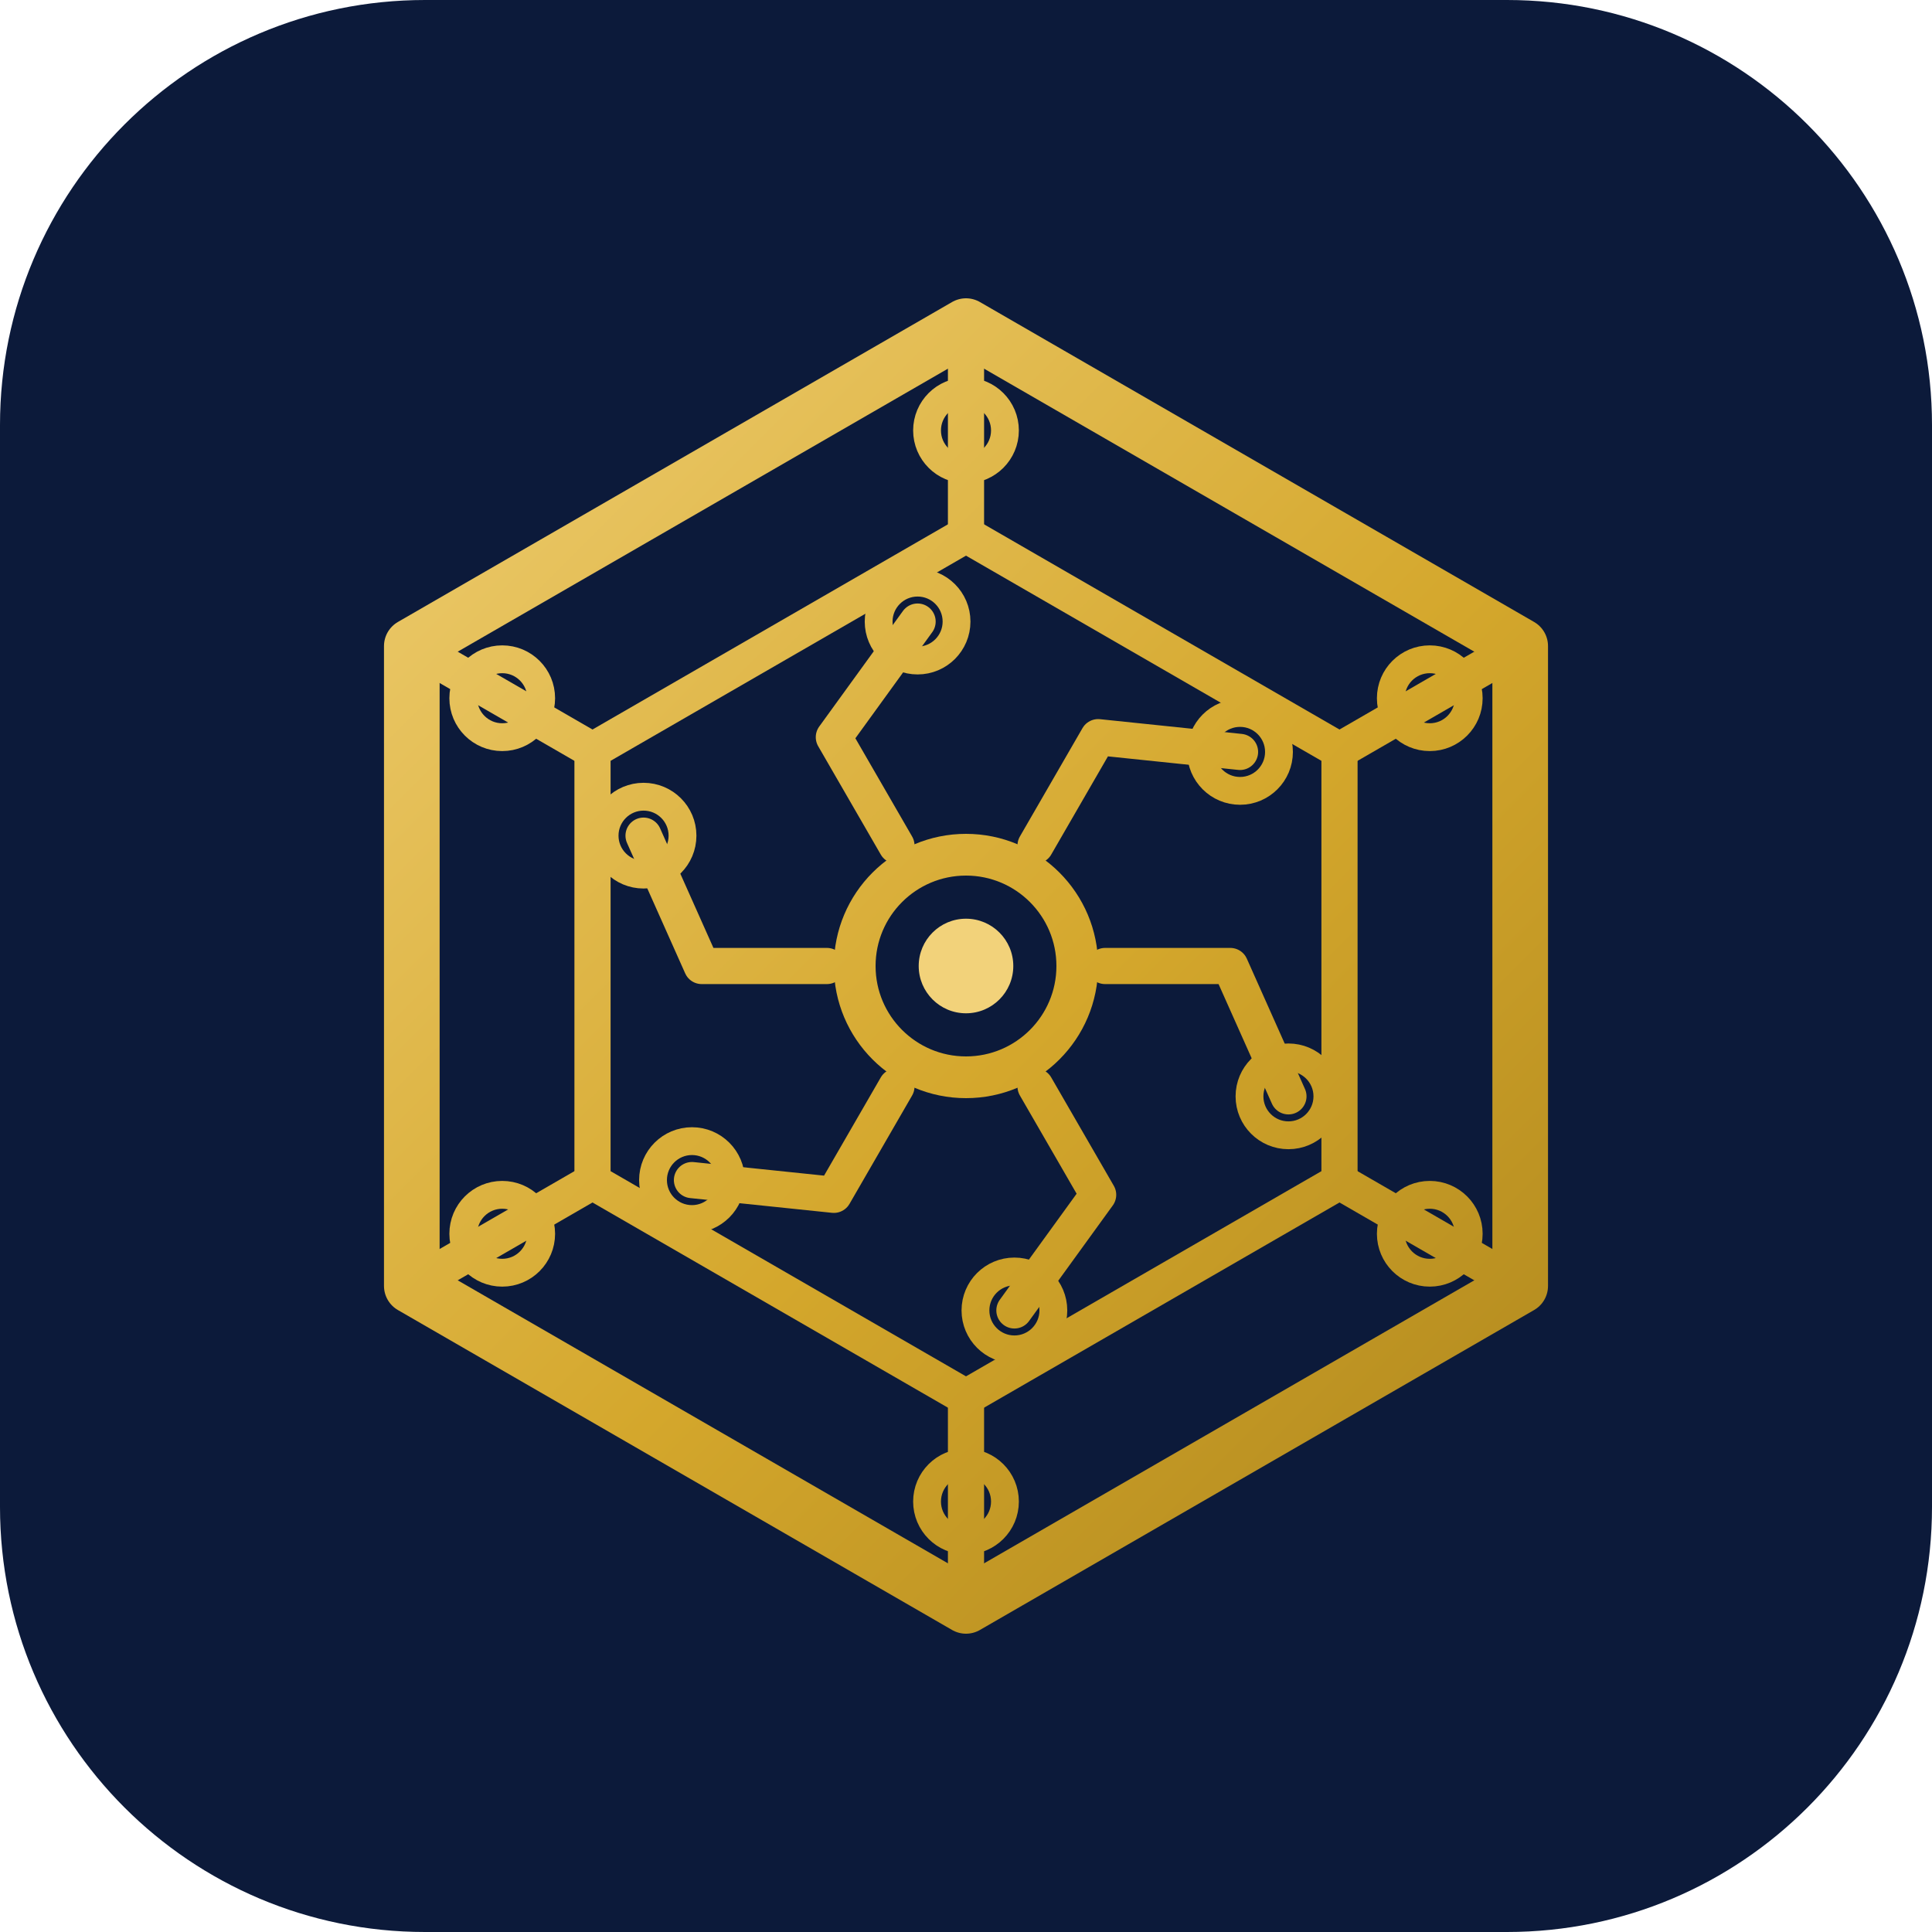
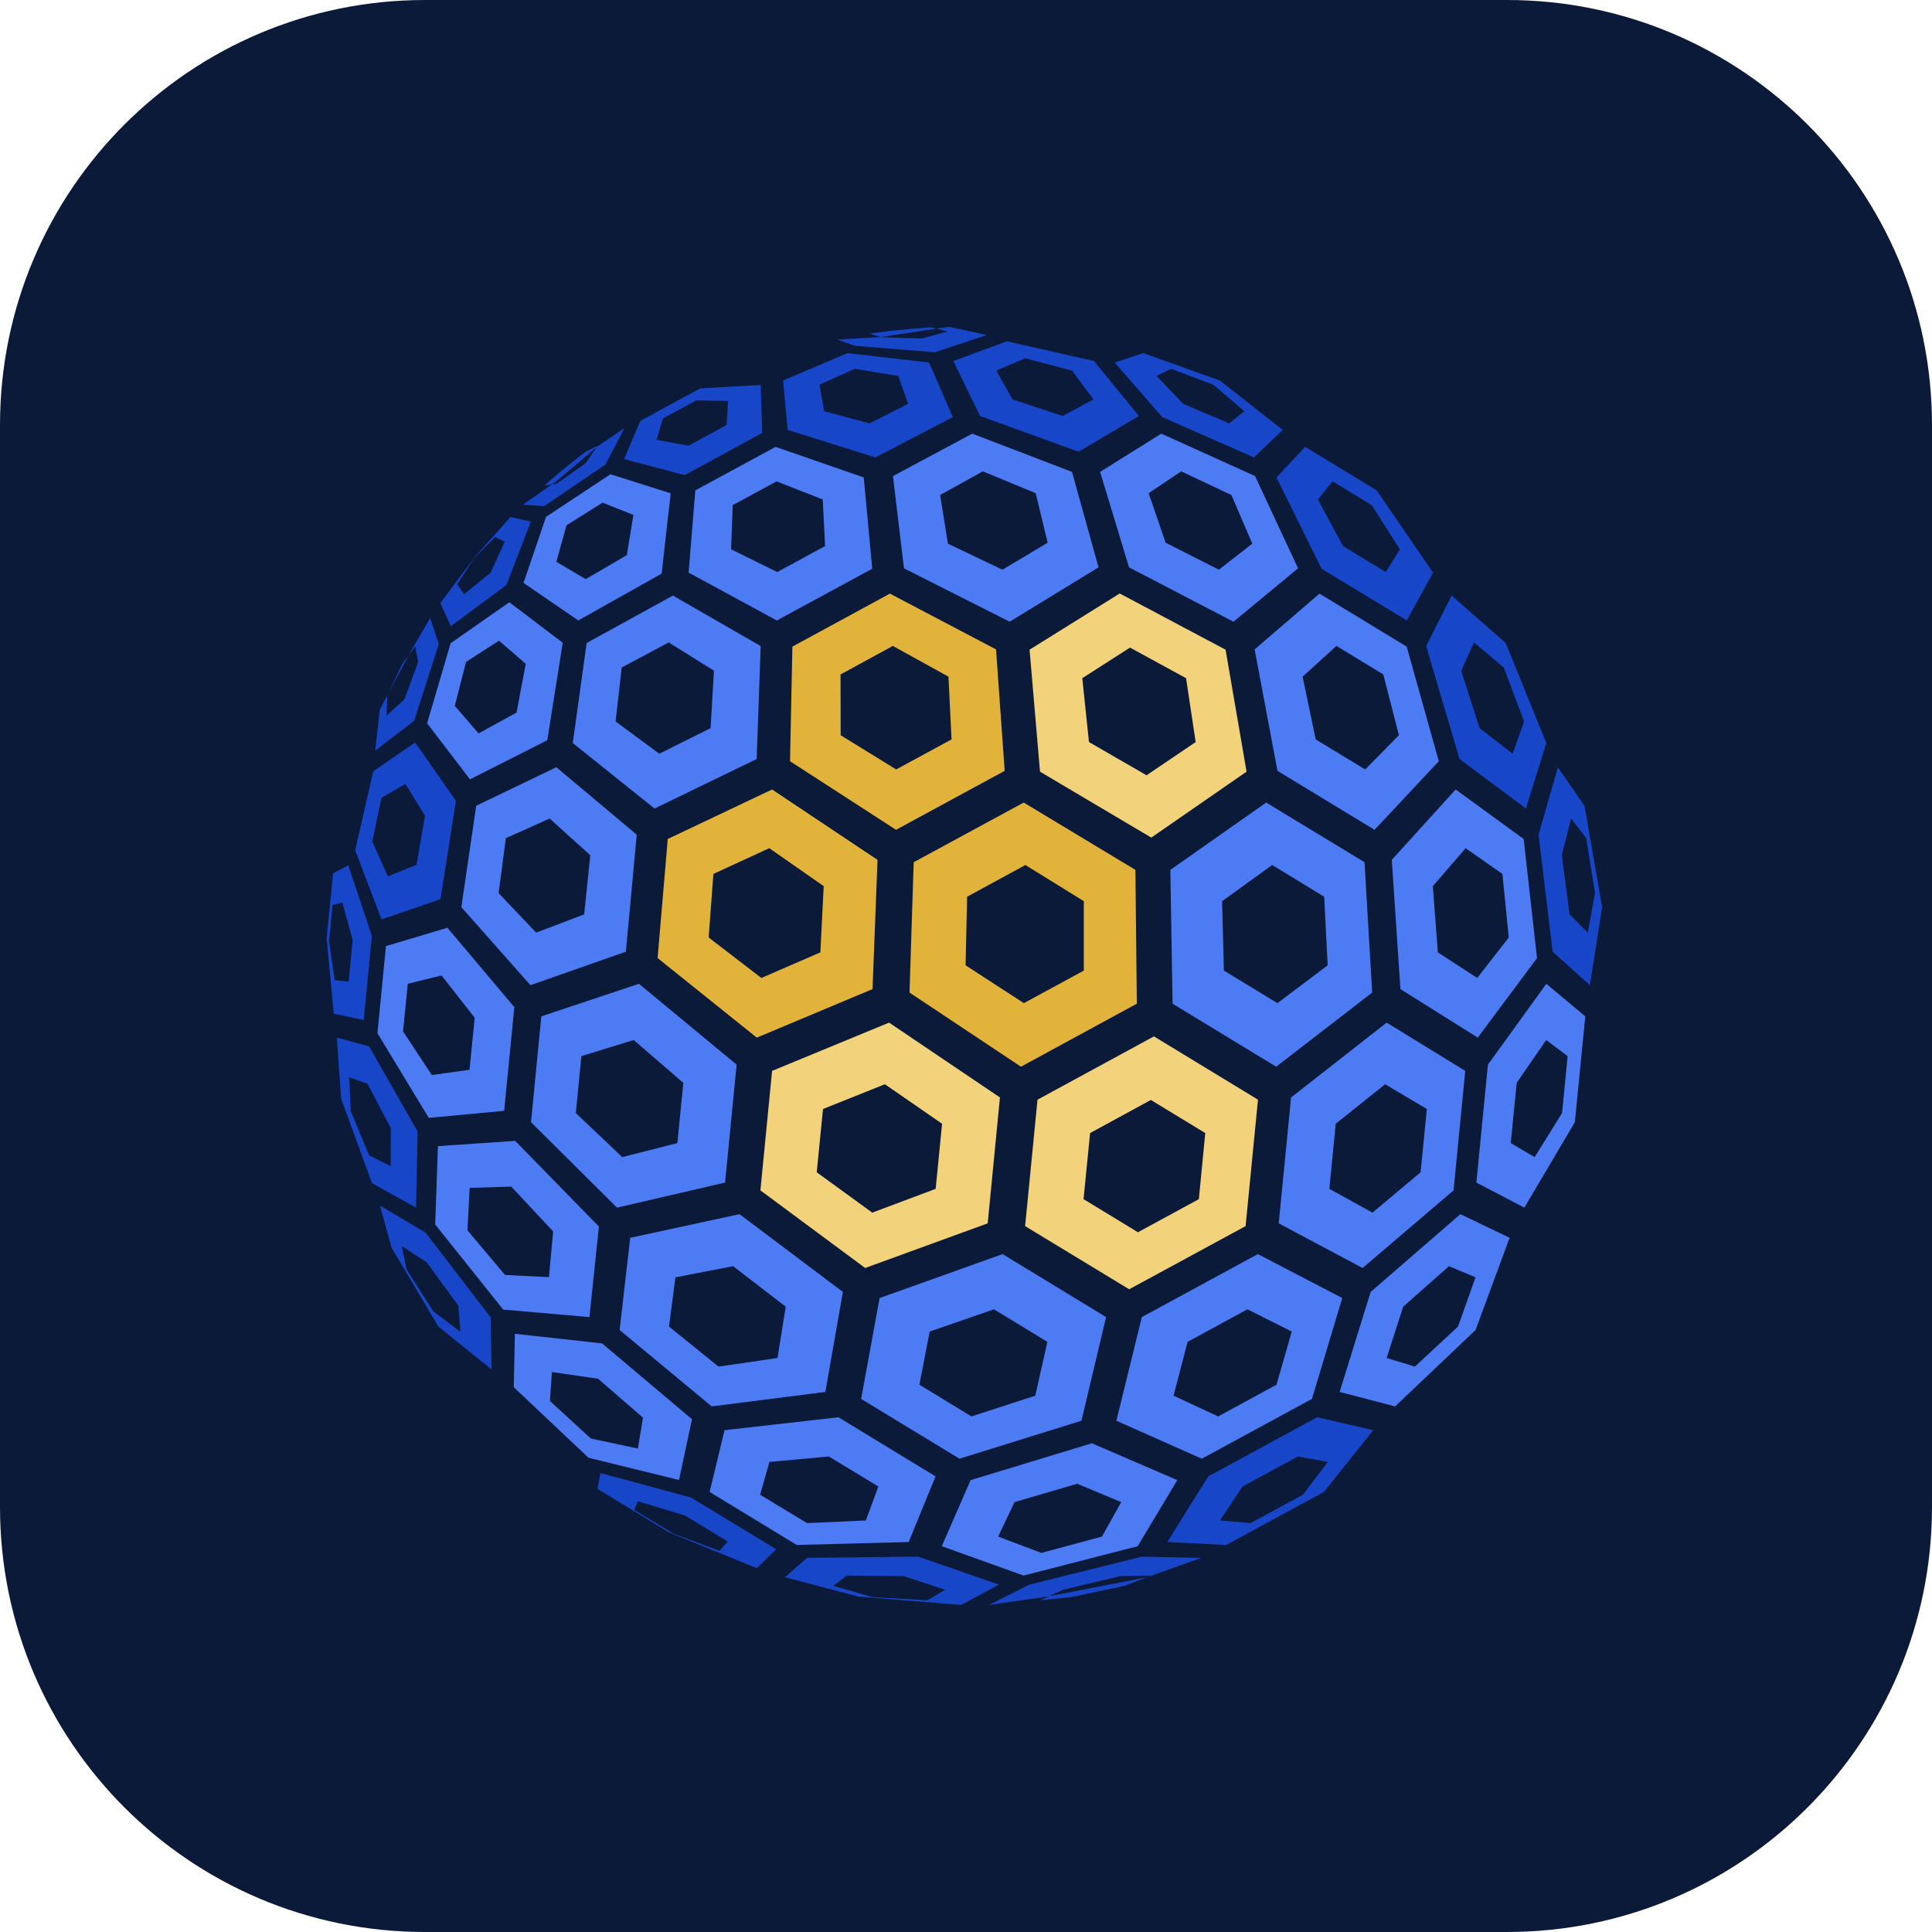
<svg xmlns="http://www.w3.org/2000/svg" viewBox="0 0 100 100" width="512" height="512" role="img" aria-label="Hexford Digital">
  <rect width="100" height="100" rx="22" fill="#0C1A3A" />
  <g transform="translate(14 14) scale(0.72)">
-     <defs>
-       <linearGradient id="hxg" x1="0" y1="0" x2="100" y2="100" gradientUnits="userSpaceOnUse">
-         <stop offset="0" stop-color="#F2D27A" />
-         <stop offset="0.55" stop-color="#D4A72C" />
-         <stop offset="1" stop-color="#A8811A" />
-       </linearGradient>
-     </defs>
-     <g fill="none" stroke="url(#hxg)" stroke-linecap="round" stroke-linejoin="round">
-       <polygon points="50.0,4.0 89.84,27.0 89.84,73.0 50.0,96.0 10.16,73.0 10.16,27.0" stroke-width="4" />
-       <polygon points="50.0,19.0 76.85,34.5 76.85,65.5 50.0,81.0 23.15,65.5 23.15,34.5" stroke-width="2.6" />
-       <polyline points="55.0,41.34 59.5,33.55 69.7,34.61" stroke-width="2.6" />
-       <circle cx="69.7" cy="34.61" r="2.8" stroke-width="2" />
-       <line x1="50.0" y1="19.0" x2="50.0" y2="4.0" stroke-width="2.6" />
-       <circle cx="50.0" cy="11.5" r="2.8" stroke-width="2" />
-       <polyline points="60.0,50.0 69.0,50.0 73.18,59.37" stroke-width="2.6" />
-       <circle cx="73.18" cy="59.37" r="2.8" stroke-width="2" />
-       <line x1="76.85" y1="34.5" x2="89.84" y2="27.0" stroke-width="2.6" />
-       <circle cx="83.34" cy="30.75" r="2.8" stroke-width="2" />
-       <polyline points="55.0,58.66 59.5,66.45 53.48,74.76" stroke-width="2.6" />
-       <circle cx="53.48" cy="74.76" r="2.8" stroke-width="2" />
-       <line x1="76.85" y1="65.5" x2="89.84" y2="73.0" stroke-width="2.6" />
-       <circle cx="83.34" cy="69.25" r="2.8" stroke-width="2" />
-       <polyline points="45.0,58.66 40.5,66.45 30.3,65.39" stroke-width="2.6" />
-       <circle cx="30.3" cy="65.39" r="2.8" stroke-width="2" />
-       <line x1="50.0" y1="81.0" x2="50.0" y2="96.0" stroke-width="2.6" />
-       <circle cx="50.0" cy="88.5" r="2.8" stroke-width="2" />
-       <polyline points="40.0,50.0 31.0,50.0 26.82,40.63" stroke-width="2.6" />
-       <circle cx="26.82" cy="40.63" r="2.8" stroke-width="2" />
-       <line x1="23.15" y1="65.5" x2="10.16" y2="73.0" stroke-width="2.6" />
-       <circle cx="16.66" cy="69.25" r="2.8" stroke-width="2" />
-       <polyline points="45.0,41.34 40.5,33.55 46.52,25.24" stroke-width="2.6" />
-       <circle cx="46.52" cy="25.24" r="2.8" stroke-width="2" />
-       <line x1="23.15" y1="34.5" x2="10.16" y2="27.0" stroke-width="2.6" />
-       <circle cx="16.66" cy="30.75" r="2.8" stroke-width="2" />
-       <circle cx="50" cy="50" r="8" stroke-width="3" />
-     </g>
-     <circle cx="50" cy="50" r="3.4" fill="#F2D27A" />
+     <path d="M23.52,12.64 L25.45,11.33 L24.08,13.95 L19.68,16.94 L18.14,16.84 L20.55,15.16 Z M20.83,14.47 L19.69,15.46 L20.56,15.34 L22.67,13.84 L23.52,12.59 L22.56,13.09 Z" fill="#1846C8" fill-rule="evenodd" />
+     <path d="M43.81,4.79 L48.78,4.05 L51.50,4.64 L47.75,5.88 L41.98,5.41 L40.75,4.96 Z M43.07,4.54 L43.90,4.80 L46.82,4.89 L48.69,4.38 L47.45,4.08 L44.75,4.32 Z" fill="#1846C8" fill-rule="evenodd" />
+     <path d="M62.65,92.46 L66.91,92.55 L63.02,93.94 L55.85,95.33 L51.66,95.93 L54.56,94.47 Z M56.98,94.84 L55.34,95.60 L57.54,95.37 L61.40,94.56 L63.31,93.82 L61.09,93.86 Z" fill="#1846C8" fill-rule="evenodd" />
+     <path d="M11.48,24.99 L12.10,26.85 L10.33,32.37 L7.53,34.52 L7.86,31.57 L10.00,27.52 Z M9.47,28.29 L8.39,30.59 L8.35,32.00 L9.64,30.82 L10.62,28.13 L10.40,27.01 Z" fill="#1846C8" fill-rule="evenodd" />
+     <path d="M17.26,17.72 L18.72,18.05 L16.96,22.61 L12.97,25.57 L12.21,23.91 L14.69,20.60 Z M14.64,20.68 L13.42,22.56 L13.92,23.27 L15.82,21.73 L16.84,19.50 L16.15,19.16 Z" fill="#1846C8" fill-rule="evenodd" />
+     <path d="M30.23,88.21 L36.35,91.93 L34.97,93.29 L28.66,90.72 L23.51,87.59 L23.72,86.45 Z M26.41,88.48 L26.15,89.10 L28.97,90.81 L32.29,92.05 L32.87,91.37 L29.79,89.50 Z" fill="#1846C8" fill-rule="evenodd" />
+     <path d="M46.56,92.46 L52.37,94.47 L49.65,95.93 L42.26,95.33 L36.99,93.94 L38.57,92.55 Z M41.43,93.82 L40.46,94.56 L43.28,95.37 L47.22,95.60 L48.50,94.84 L45.53,93.86 Z" fill="#1846C8" fill-rule="evenodd" />
+     <path d="M5.59,42.76 L7.29,47.83 L6.70,53.88 L4.55,53.43 L4.04,48.01 L4.50,43.34 Z M4.46,45.62 L4.21,48.23 L4.62,51.02 L5.62,51.12 L5.91,48.14 L5.17,45.44 Z" fill="#1846C8" fill-rule="evenodd" />
+     <path d="M11.15,69.17 L15.83,75.26 L15.89,79.00 L12.07,75.92 L8.70,70.24 L7.87,67.22 Z M9.44,70.14 L9.78,71.81 L11.71,74.83 L13.65,76.29 L13.51,74.43 L11.23,71.30 Z" fill="#1846C8" fill-rule="evenodd" />
+     <path d="M92.55,35.71 L94.46,38.48 L95.73,45.77 L94.85,51.38 L92.17,48.97 L91.16,40.56 Z M92.83,42.04 L93.39,46.29 L94.70,47.60 L95.22,44.76 L94.59,40.81 L93.50,39.40 Z" fill="#1846C8" fill-rule="evenodd" />
+     <path d="M62.74,5.94 L68.25,7.91 L72.77,11.46 L70.70,13.44 L64.11,10.54 L60.69,6.62 Z M63.69,7.58 L65.62,9.59 L68.92,10.99 L70.01,10.12 L67.78,8.21 L64.76,7.07 Z" fill="#1846C8" fill-rule="evenodd" />
+     <path d="M7.09,55.78 L10.58,61.90 L10.46,67.37 L7.30,65.61 L5.08,59.54 L4.77,55.15 Z M5.66,58.00 L5.77,60.42 L7.09,63.61 L8.64,64.39 L8.65,61.66 L6.98,58.47 Z" fill="#1846C8" fill-rule="evenodd" />
+     <path d="M75.24,82.44 L79.28,83.37 L75.73,87.81 L68.71,91.62 L64.47,91.41 L67.42,86.69 Z M69.88,87.42 L68.26,89.86 L70.46,90.05 L74.22,88.01 L76.01,85.65 L73.86,85.26 Z" fill="#1846C8" fill-rule="evenodd" />
+     <path d="M30.88,8.48 L35.24,8.23 L35.35,11.68 L29.78,14.71 L25.42,13.56 L26.59,10.81 Z M28.21,10.64 L27.76,12.17 L30.05,12.60 L32.79,11.11 L32.90,9.38 L30.61,9.34 Z" fill="#1846C8" fill-rule="evenodd" />
+     <path d="M84.91,23.37 L88.80,26.78 L91.72,33.97 L90.25,38.68 L85.48,35.12 L83.08,27.00 Z M85.60,28.77 L86.92,32.90 L89.30,34.74 L90.12,32.42 L88.66,28.54 L86.52,26.74 Z" fill="#1846C8" fill-rule="evenodd" />
+     <path d="M74.38,12.68 L79.53,15.81 L83.57,21.72 L81.69,25.16 L75.56,21.44 L72.32,14.88 Z M75.30,16.46 L77.10,19.81 L80.18,21.68 L81.19,20.04 L79.17,16.87 L76.36,15.16 Z" fill="#1846C8" fill-rule="evenodd" />
+     <path d="M91.72,51.28 L94.52,53.62 L93.77,61.23 L90.14,67.37 L86.69,65.57 L87.52,57.09 Z M89.59,58.40 L89.16,62.73 L90.88,63.74 L92.85,60.57 L93.25,56.48 L91.71,55.32 Z" fill="#4C7BF4" fill-rule="evenodd" />
+     <path d="M52.94,5.09 L59.20,6.51 L62.43,10.46 L58.09,13.03 L51.01,10.46 L49.09,6.51 Z M52.18,7.20 L53.35,9.27 L56.95,10.46 L59.16,9.27 L57.63,7.20 L54.25,6.31 Z" fill="#1846C8" fill-rule="evenodd" />
+     <path d="M10.40,33.93 L13.33,38.12 L12.22,45.20 L7.98,46.65 L6.09,41.67 L7.39,36.00 Z M7.98,37.91 L7.32,41.05 L8.44,43.56 L10.50,42.72 L11.11,39.20 L9.70,36.91 Z" fill="#1846C8" fill-rule="evenodd" />
+     <path d="M85.54,67.84 L89.08,69.54 L86.63,76.17 L80.85,81.66 L76.86,80.62 L79.09,73.43 Z M81.43,74.49 L80.24,78.18 L82.27,78.80 L85.37,75.92 L86.63,72.38 L84.72,71.58 Z" fill="#4C7BF4" fill-rule="evenodd" />
+     <path d="M41.48,5.94 L47.35,6.62 L49.05,10.54 L43.49,13.44 L37.18,11.46 L36.85,7.91 Z M39.46,8.21 L39.81,10.12 L43.06,10.99 L45.84,9.59 L45.13,7.58 L42.00,7.07 Z" fill="#1846C8" fill-rule="evenodd" />
+     <path d="M23.84,77.13 L30.30,82.58 L29.37,86.95 L22.86,85.35 L17.49,80.28 L17.57,76.44 Z M20.23,79.19 L20.09,81.27 L23.03,83.97 L26.41,84.69 L26.78,82.47 L23.55,79.67 Z" fill="#4C7BF4" fill-rule="evenodd" />
+     <path d="M24.44,14.65 L28.77,16.02 L28.12,21.79 L22.13,25.16 L18.19,22.46 L19.81,17.71 Z M21.28,18.32 L20.55,20.94 L22.66,22.19 L25.62,20.46 L26.09,17.57 L23.87,16.69 Z" fill="#4C7BF4" fill-rule="evenodd" />
+     <path d="M59.05,84.31 L65.19,86.96 L62.34,91.71 L54.14,93.82 L48.26,91.71 L50.33,86.96 Z M53.49,88.54 L52.31,91.02 L55.42,92.19 L59.77,91.02 L61.16,88.54 L57.99,87.22 Z" fill="#4C7BF4" fill-rule="evenodd" />
+     <path d="M17.17,23.85 L21.01,26.76 L19.90,33.77 L14.34,36.58 L11.26,32.55 L12.95,26.80 Z M14.06,28.14 L13.25,31.30 L14.96,33.28 L17.69,31.78 L18.35,28.28 L16.43,26.61 Z" fill="#4C7BF4" fill-rule="evenodd" />
+     <path d="M40.83,82.44 L47.81,86.69 L45.88,91.41 L37.83,91.62 L31.57,87.81 L32.64,83.37 Z M35.87,85.65 L35.20,88.01 L38.57,90.05 L42.80,89.86 L43.70,87.42 L40.14,85.26 Z" fill="#4C7BF4" fill-rule="evenodd" />
+     <path d="M12.72,47.25 L17.53,52.96 L16.80,60.41 L11.38,60.92 L7.69,54.83 L8.30,48.57 Z M9.87,51.28 L9.53,54.70 L11.60,57.84 L14.31,57.46 L14.68,53.72 L12.30,50.68 Z" fill="#4C7BF4" fill-rule="evenodd" />
+     <path d="M17.59,62.57 L23.61,68.73 L22.93,75.24 L16.73,74.70 L11.84,68.58 L12.04,62.95 Z M14.32,65.95 L14.16,69.00 L16.86,72.21 L20.02,72.37 L20.32,69.08 L17.31,65.86 Z" fill="#4C7BF4" fill-rule="evenodd" />
+     <path d="M85.20,37.31 L90.09,40.87 L91.05,49.43 L86.79,55.15 L81.23,51.66 L80.61,42.37 Z M83.56,44.26 L83.92,49.02 L86.75,50.86 L89.02,47.95 L88.56,43.38 L85.92,41.53 Z" fill="#4C7BF4" fill-rule="evenodd" />
+     <path d="M64.04,11.73 L70.78,14.78 L73.87,21.41 L69.23,25.25 L61.72,21.34 L59.64,14.48 Z M63.13,16.01 L64.35,19.57 L68.18,21.51 L70.58,19.64 L69.08,16.14 L65.47,14.44 Z" fill="#4C7BF4" fill-rule="evenodd" />
+     <path d="M70.98,70.71 L77.05,73.87 L74.87,81.12 L66.95,85.42 L60.81,82.69 L62.64,75.24 Z M65.93,77.02 L64.92,80.89 L68.13,82.38 L72.32,80.10 L73.42,76.28 L70.23,74.68 Z" fill="#4C7BF4" fill-rule="evenodd" />
+     <path d="M36.31,12.68 L42.65,14.88 L43.26,21.44 L36.40,25.16 L30.06,21.72 L30.54,15.81 Z M33.23,16.87 L33.11,20.04 L36.43,21.68 L39.87,19.81 L39.70,16.46 L36.38,15.16 Z" fill="#4C7BF4" fill-rule="evenodd" />
+     <path d="M75.41,23.23 L81.68,27.04 L83.99,35.28 L79.37,40.21 L72.39,35.97 L70.75,27.24 Z M74.20,29.20 L75.14,33.71 L78.70,35.87 L81.12,33.41 L80.00,29.04 L76.63,26.99 Z" fill="#4C7BF4" fill-rule="evenodd" />
+     <path d="M80.24,54.07 L85.89,57.54 L85.05,66.13 L78.51,71.71 L72.48,68.50 L73.37,59.45 Z M76.58,61.34 L76.12,66.02 L79.22,67.73 L82.68,64.83 L83.13,60.28 L80.13,58.50 Z" fill="#4C7BF4" fill-rule="evenodd" />
+     <path d="M50.45,11.73 L57.62,14.48 L59.53,21.34 L53.14,25.25 L45.54,21.41 L44.75,14.78 Z M48.14,16.14 L48.70,19.64 L52.62,21.51 L55.87,19.57 L55.01,16.01 L51.21,14.44 Z" fill="#4C7BF4" fill-rule="evenodd" />
+     <path d="M20.55,35.71 L26.33,40.56 L25.55,48.97 L18.69,51.38 L13.72,45.77 L14.79,38.48 Z M16.92,40.81 L16.40,44.76 L19.10,47.60 L22.55,46.29 L22.99,42.04 L20.07,39.40 Z" fill="#4C7BF4" fill-rule="evenodd" />
+     <path d="M33.72,67.84 L41.15,73.43 L39.89,80.62 L31.72,81.66 L25.10,76.17 L25.86,69.54 Z M29.11,72.38 L28.65,75.92 L32.21,78.80 L36.45,78.18 L37.04,74.49 L33.26,71.58 Z" fill="#4C7BF4" fill-rule="evenodd" />
+     <path d="M28.93,23.37 L35.24,27.00 L34.95,35.12 L27.61,38.68 L21.73,33.97 L22.73,26.78 Z M25.25,28.54 L24.81,32.42 L27.95,34.74 L31.64,32.90 L31.88,28.77 L28.63,26.74 Z" fill="#4C7BF4" fill-rule="evenodd" />
+     <path d="M52.63,70.71 L60.07,75.24 L58.30,82.69 L49.53,85.42 L42.46,81.12 L43.79,73.87 Z M47.39,76.28 L46.65,80.10 L50.39,82.38 L54.98,80.89 L55.85,77.02 L52.01,74.68 Z" fill="#4C7BF4" fill-rule="evenodd" />
+     <path d="M26.49,51.28 L33.51,57.09 L32.68,65.57 L24.91,67.37 L18.73,61.23 L19.47,53.62 Z M22.35,56.48 L21.95,60.57 L25.29,63.74 L29.25,62.73 L29.68,58.40 L26.11,55.32 Z" fill="#4C7BF4" fill-rule="evenodd" />
+     <path d="M71.58,38.25 L78.65,42.54 L79.20,51.91 L72.30,57.24 L64.85,52.71 L64.69,43.09 Z M68.41,45.34 L68.54,50.33 L72.39,52.67 L76.00,49.95 L75.75,45.02 L72.01,42.74 Z" fill="#4C7BF4" fill-rule="evenodd" />
+     <path d="M61.05,23.22 L68.66,27.26 L70.17,36.03 L63.32,40.77 L55.32,36.03 L54.57,27.26 Z M58.36,29.31 L58.84,33.90 L62.98,36.29 L66.51,33.90 L65.82,29.31 L61.79,27.11 Z" fill="#F2D27A" fill-rule="evenodd" />
+     <path d="M63.51,55.06 L70.99,59.61 L70.10,68.70 L61.73,73.24 L54.25,68.70 L55.14,59.61 Z M58.92,62.01 L58.45,66.76 L62.36,69.14 L66.74,66.76 L67.20,62.01 L63.29,59.63 Z" fill="#F2D27A" fill-rule="evenodd" />
+     <path d="M44.53,23.23 L52.16,27.24 L52.78,35.97 L44.97,40.21 L37.35,35.28 L37.52,27.04 Z M40.98,29.04 L40.99,33.41 L44.98,35.87 L48.96,33.71 L48.74,29.20 L44.74,26.99 Z" fill="#E2B33A" fill-rule="evenodd" />
+     <path d="M36.06,37.31 L43.64,42.37 L43.28,51.66 L34.96,55.15 L27.83,49.43 L28.56,40.87 Z M31.84,43.38 L31.50,47.95 L35.29,50.86 L39.53,49.02 L39.77,44.26 L35.86,41.53 Z" fill="#E2B33A" fill-rule="evenodd" />
+     <path d="M44.47,54.07 L52.44,59.45 L51.56,68.50 L42.75,71.71 L35.22,66.13 L36.06,57.54 Z M39.72,60.28 L39.27,64.83 L43.26,67.73 L47.82,66.02 L48.28,61.34 L44.17,58.50 Z" fill="#F2D27A" fill-rule="evenodd" />
+     <path d="M54.15,38.25 L62.18,43.09 L62.28,52.71 L53.95,57.24 L45.94,51.91 L46.24,42.54 Z M50.08,45.02 L49.97,49.95 L54.16,52.67 L58.47,50.33 L58.47,45.34 L54.27,42.74 Z" fill="#E2B33A" fill-rule="evenodd" />
  </g>
</svg>
